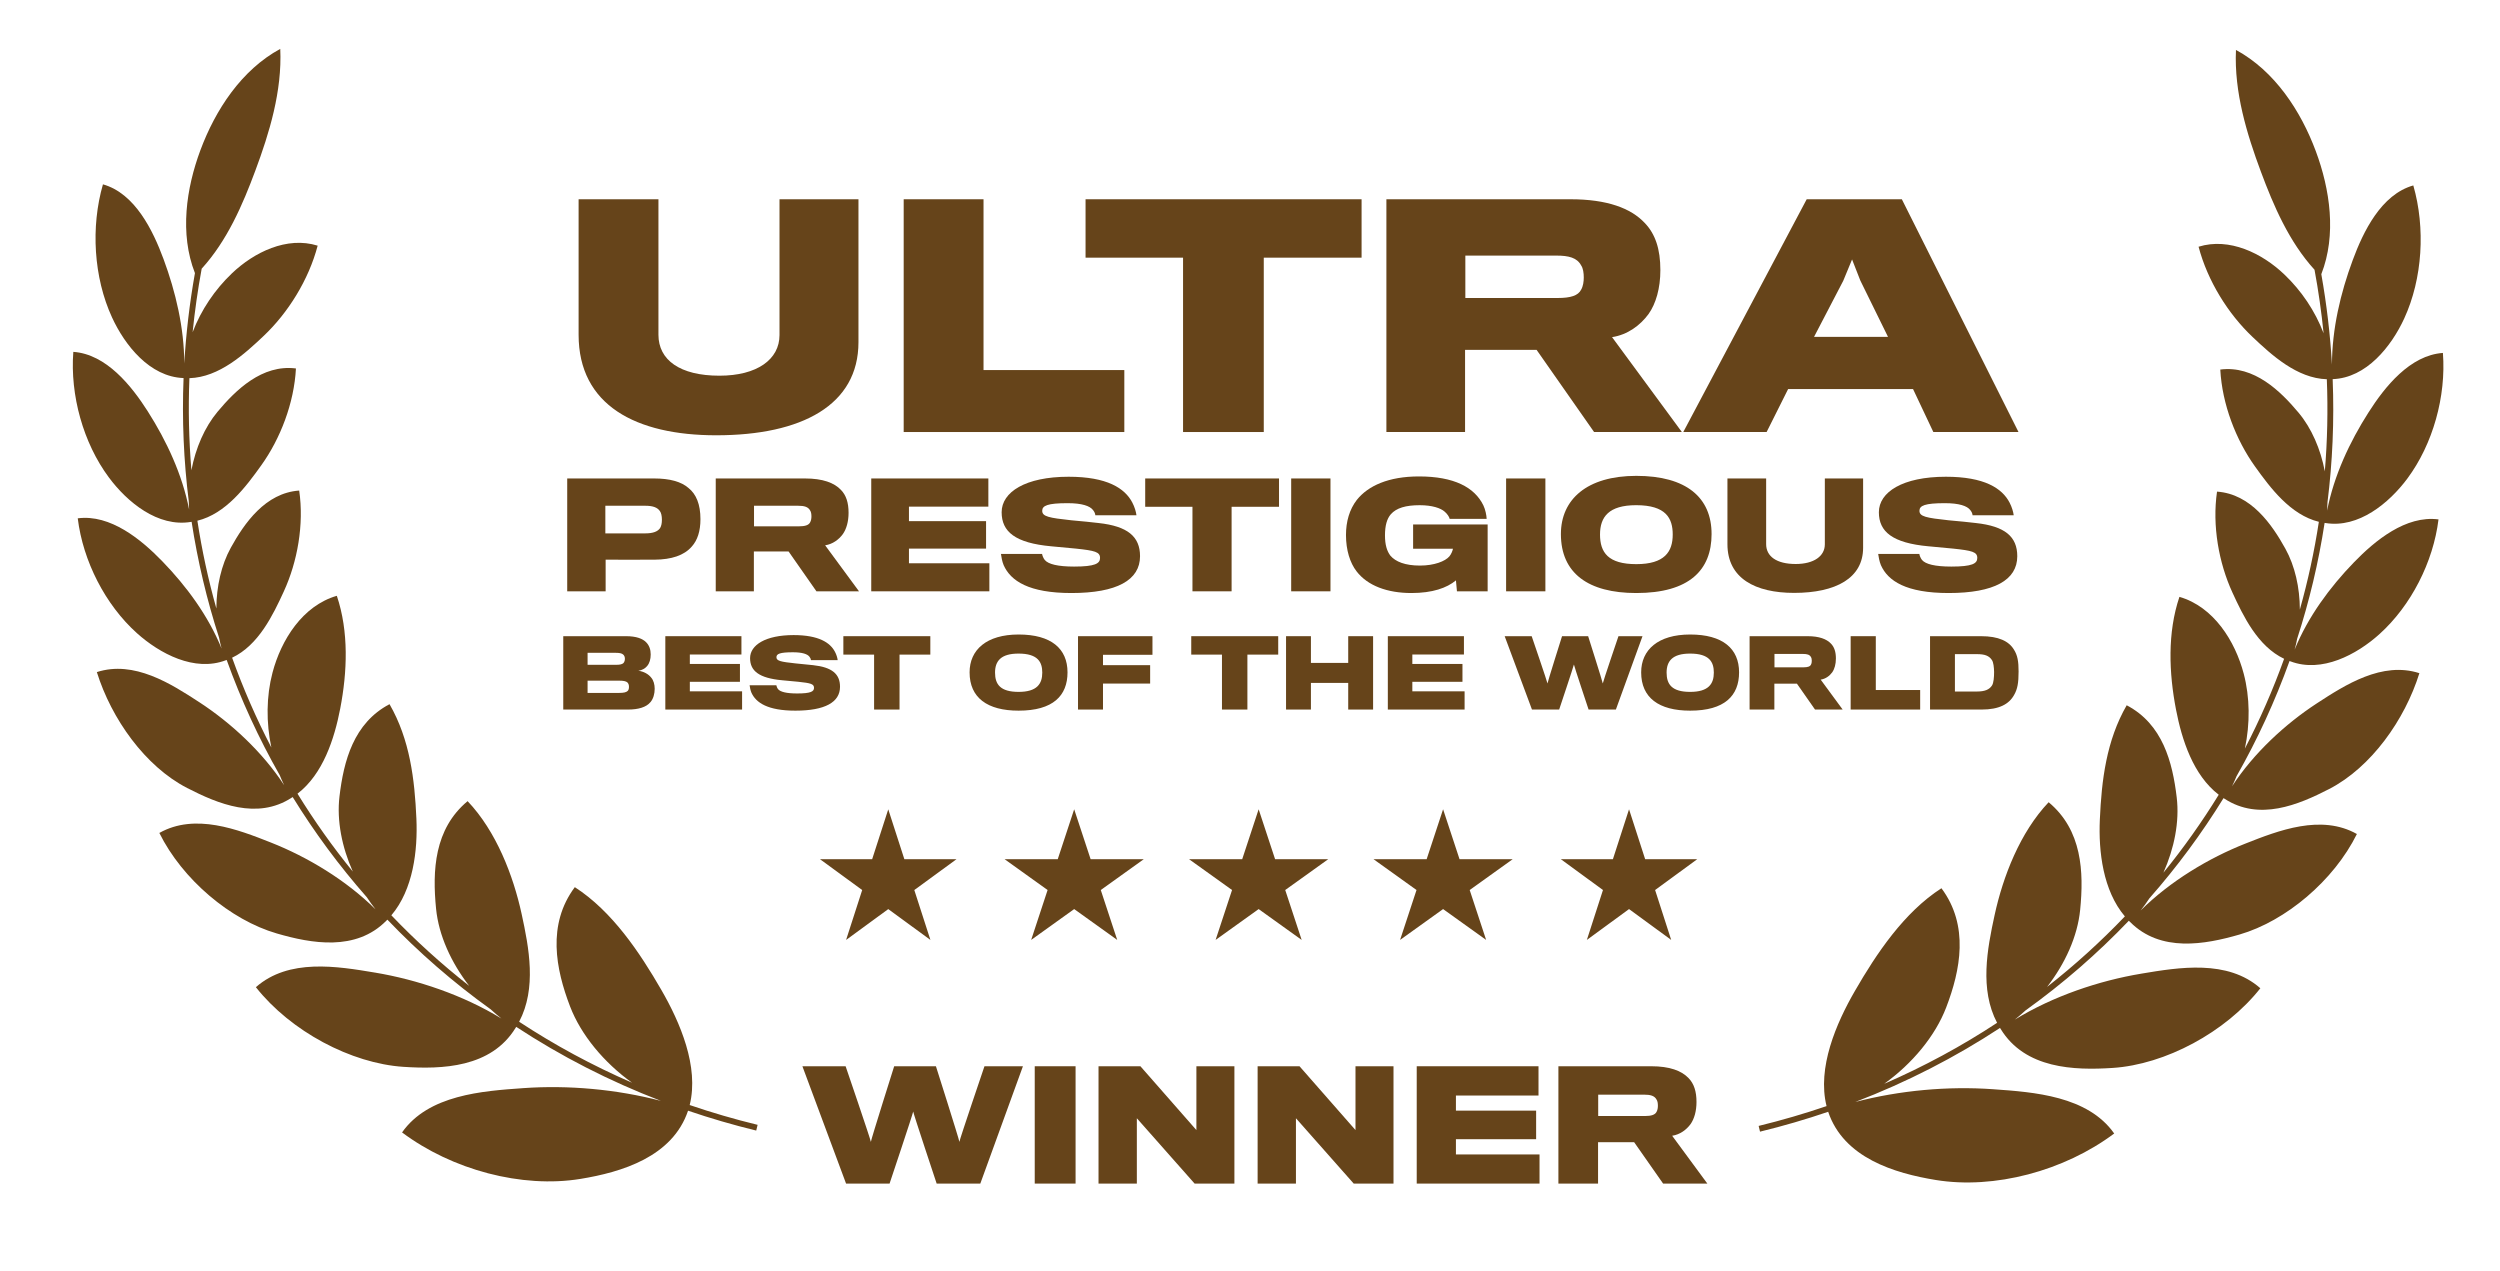
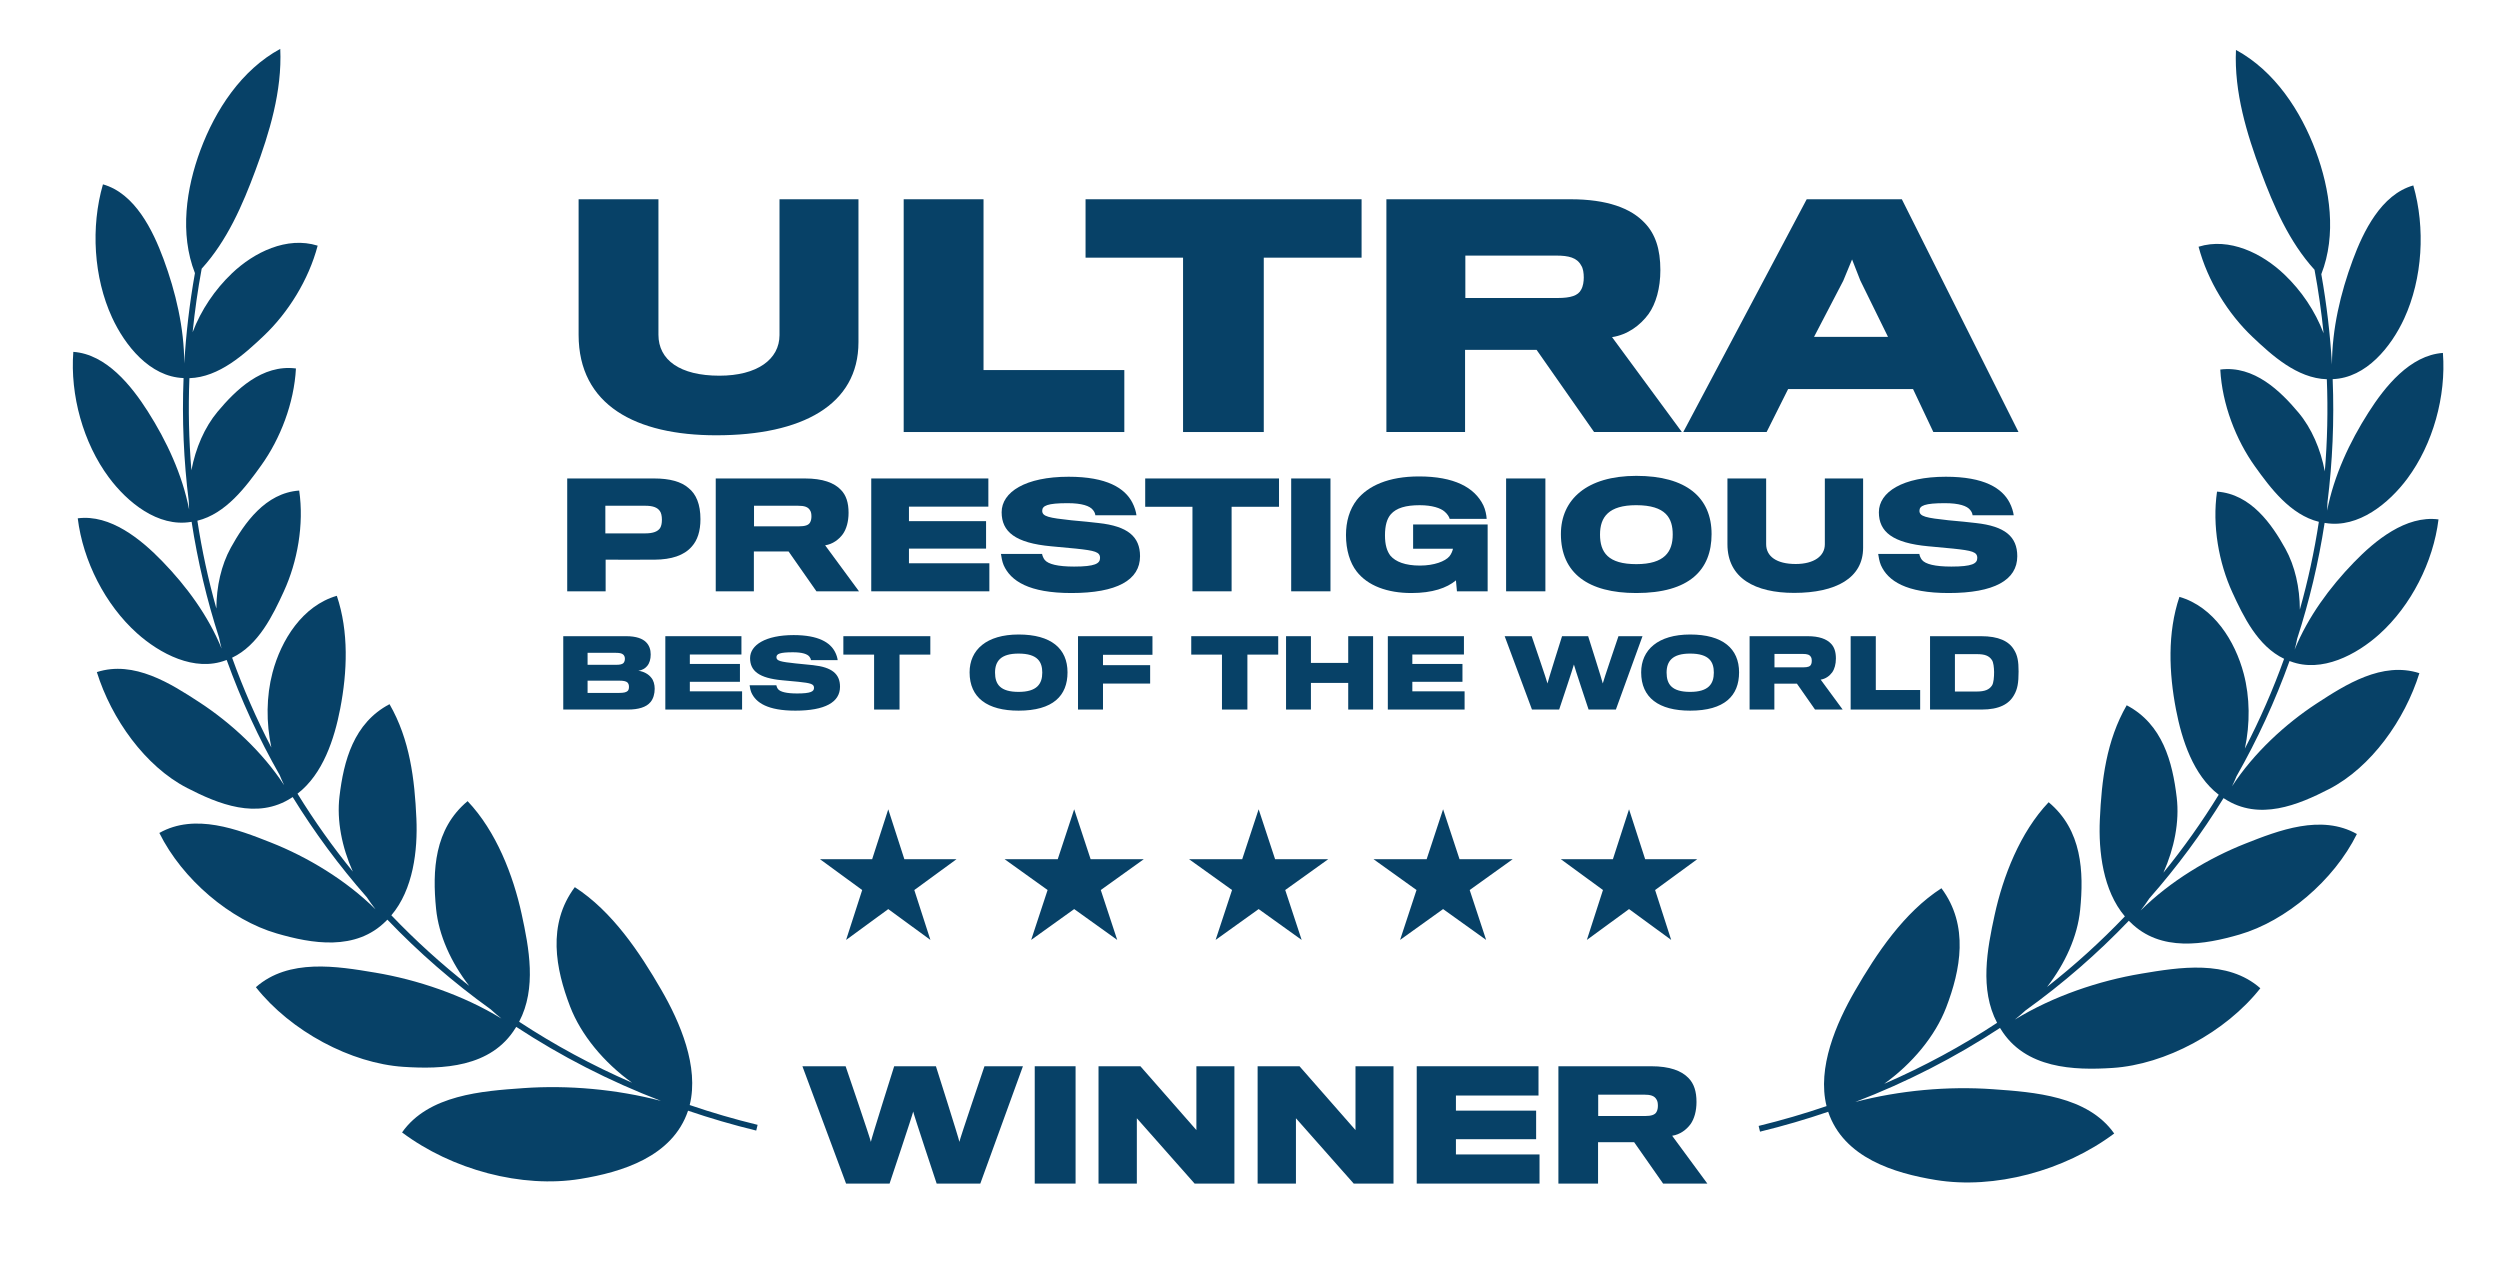
<svg xmlns="http://www.w3.org/2000/svg" width="122" height="62" viewBox="0 0 122 62" fill="none">
-   <path d="M9.513 13.328C8.76 11.403 9.087 9.189 9.78 7.328C10.509 5.369 11.779 3.415 13.677 2.385C13.771 4.449 13.145 6.489 12.46 8.328C11.845 9.982 11.089 11.744 9.842 13.112C9.651 14.149 9.504 15.183 9.4 16.212C9.814 15.125 10.484 14.134 11.32 13.337C12.397 12.311 13.999 11.52 15.502 11.988C15.062 13.661 14.058 15.265 12.87 16.39C11.934 17.275 10.698 18.41 9.243 18.455C9.184 19.969 9.217 21.469 9.341 22.949C9.546 21.866 9.986 20.846 10.622 20.087C11.495 19.043 12.789 17.768 14.442 17.981C14.352 19.675 13.681 21.41 12.746 22.713C12.004 23.749 11.024 25.07 9.632 25.411C9.855 26.865 10.165 28.295 10.559 29.695C10.563 28.623 10.798 27.571 11.264 26.728C11.922 25.538 12.946 24.055 14.601 23.939C14.843 25.6 14.514 27.416 13.851 28.86C13.322 30.015 12.615 31.487 11.327 32.096C11.868 33.602 12.508 35.065 13.242 36.478C12.984 35.261 12.994 33.977 13.299 32.823C13.719 31.232 14.762 29.56 16.437 29.075C17.029 30.832 16.947 32.792 16.603 34.578C16.32 36.049 15.764 37.776 14.518 38.731C15.333 40.054 16.234 41.325 17.217 42.533C16.689 41.348 16.426 40.052 16.567 38.865C16.772 37.136 17.255 35.286 19.009 34.364C20.005 36.093 20.235 38.032 20.32 39.948C20.389 41.497 20.167 43.407 19.098 44.667C20.274 45.897 21.542 47.048 22.896 48.11C22.022 46.98 21.41 45.655 21.28 44.345C21.097 42.493 21.186 40.455 22.819 39.096C24.215 40.564 25.048 42.726 25.456 44.603C25.817 46.263 26.194 48.228 25.334 49.861C27.058 50.994 28.898 51.992 30.844 52.837C29.475 51.855 28.354 50.508 27.82 49.116C27.121 47.293 26.688 45.12 28.051 43.293C29.877 44.471 31.219 46.48 32.276 48.312C33.184 49.884 34.123 52.053 33.657 53.926C34.734 54.294 35.839 54.617 36.971 54.892L36.904 55.172C35.768 54.895 34.658 54.571 33.577 54.202C32.819 56.456 30.336 57.201 28.329 57.53C25.468 57.998 22.062 57.091 19.62 55.262C20.909 53.428 23.539 53.242 25.522 53.102L25.547 53.1C27.72 52.947 30.07 53.152 32.254 53.723C29.73 52.756 27.369 51.54 25.192 50.111L25.159 50.162C23.966 52.11 21.57 52.186 19.69 52.062C17.138 51.895 14.192 50.333 12.487 48.175C14.091 46.758 16.46 47.154 18.295 47.462L18.304 47.463C20.353 47.806 22.591 48.554 24.47 49.705C24.291 49.563 24.116 49.413 23.946 49.256C22.119 47.944 20.434 46.478 18.904 44.879C18.887 44.897 18.869 44.914 18.851 44.932C17.364 46.438 15.198 46.044 13.508 45.553C11.246 44.898 8.9 42.919 7.776 40.648C9.518 39.666 11.601 40.475 13.221 41.116C14.998 41.818 16.88 42.943 18.326 44.376C18.177 44.187 18.035 43.989 17.9 43.784C16.556 42.257 15.346 40.621 14.283 38.896L14.23 38.93C12.548 40.022 10.642 39.231 9.131 38.453C7.083 37.398 5.437 35.079 4.726 32.798C6.543 32.213 8.338 33.362 9.734 34.273C11.26 35.269 12.806 36.689 13.867 38.318C13.789 38.157 13.716 37.993 13.649 37.826C12.63 36.036 11.764 34.156 11.062 32.206L11.026 32.218L11.023 32.219C9.494 32.805 7.791 31.895 6.68 30.897C5.137 29.51 4.049 27.378 3.794 25.294C5.389 25.087 6.891 26.328 7.918 27.388C9.101 28.607 10.162 30.048 10.814 31.648C10.767 31.474 10.726 31.298 10.691 31.119C10.098 29.287 9.648 27.397 9.351 25.465L9.328 25.468L9.32 25.469C7.703 25.741 6.208 24.503 5.315 23.302C4.062 21.617 3.416 19.285 3.578 17.171C5.189 17.284 6.415 18.826 7.211 20.074C8.131 21.519 8.895 23.154 9.229 24.864C9.219 24.728 9.213 24.591 9.211 24.453C8.965 22.487 8.877 20.48 8.958 18.449L8.953 18.449C7.309 18.389 6.094 16.853 5.467 15.49C4.569 13.539 4.424 11.074 5.024 8.996C6.591 9.439 7.464 11.248 7.98 12.641C8.574 14.247 8.989 15.998 8.992 17.739C9.078 16.279 9.25 14.806 9.513 13.328Z" fill="#66441a" />
-   <path d="M41.893 9.724V16.698C41.893 19.766 39.133 21.242 34.95 21.242C31.039 21.242 28.236 19.781 28.236 16.337V9.724H32.132V16.337C32.132 17.567 33.181 18.334 35.108 18.334C36.948 18.334 38.04 17.538 38.04 16.351V9.724H41.893Z" fill="#66441a" />
-   <path d="M54.867 18.059V21.083H44.1V9.724H47.996V18.059H54.867Z" fill="#66441a" />
-   <path d="M66.445 12.574V9.724H52.975V12.574H57.733V21.083H61.672V12.574H66.445Z" fill="#66441a" />
-   <path fill-rule="evenodd" clip-rule="evenodd" d="M80.263 10.881C80.781 11.417 81.026 12.155 81.026 13.182C81.026 14.065 80.81 14.817 80.45 15.324C80.047 15.874 79.429 16.337 78.668 16.452L82.075 21.083H77.791L74.987 17.075H71.495V21.083H67.656V9.724H76.641C78.424 9.724 79.588 10.158 80.263 10.881ZM77.159 14.137C77.259 13.963 77.288 13.732 77.288 13.544C77.288 13.327 77.259 13.095 77.159 12.951C76.957 12.574 76.554 12.473 75.95 12.473H71.509V14.542H76.023C76.641 14.542 77.015 14.427 77.159 14.137Z" fill="#66441a" />
-   <path fill-rule="evenodd" clip-rule="evenodd" d="M87.261 18.985H93.356L94.347 21.083H98.503L92.81 9.724H88.167L82.144 21.083H86.211L87.261 18.985ZM92.134 16.438H88.526L89.95 13.703L90.381 12.661L90.783 13.688L92.134 16.438Z" fill="#66441a" />
-   <path fill-rule="evenodd" clip-rule="evenodd" d="M79.852 23.222C77.44 23.222 76.172 24.373 76.172 26.063C76.172 27.972 77.503 28.94 79.852 28.94C82.438 28.94 83.525 27.817 83.525 26.063C83.525 24.282 82.298 23.222 79.852 23.222ZM79.852 27.53C78.479 27.53 78.081 26.962 78.081 26.084C78.081 25.222 78.513 24.653 79.845 24.653C81.302 24.653 81.629 25.292 81.629 26.084C81.629 26.926 81.232 27.53 79.852 27.53Z" fill="#66441a" />
-   <path d="M72.597 28.856V25.594H68.96V26.779H70.904C70.89 26.87 70.82 27.046 70.73 27.151C70.528 27.39 69.991 27.6 69.294 27.6C68.569 27.6 68.102 27.411 67.851 27.116C67.684 26.898 67.587 26.59 67.587 26.127C67.587 25.643 67.684 25.313 67.872 25.096C68.144 24.787 68.604 24.654 69.28 24.654C69.886 24.654 70.305 24.794 70.5 24.969C70.625 25.075 70.723 25.222 70.744 25.32H72.549C72.542 25.145 72.486 24.864 72.388 24.661C71.956 23.777 70.953 23.25 69.245 23.25C67.761 23.25 66.764 23.706 66.214 24.394C65.851 24.864 65.684 25.453 65.684 26.113C65.684 26.842 65.879 27.467 66.2 27.881C66.743 28.589 67.712 28.94 68.876 28.94C69.9 28.94 70.604 28.694 71.05 28.323L71.099 28.856H72.597Z" fill="#66441a" />
-   <path d="M53.613 25.524C55.027 25.678 55.634 26.183 55.634 27.144C55.634 28.309 54.505 28.94 52.282 28.94C50.212 28.94 49.32 28.351 48.978 27.579C48.901 27.397 48.867 27.172 48.846 27.032H50.853C50.867 27.116 50.916 27.242 50.985 27.326C51.152 27.53 51.619 27.649 52.414 27.649C53.438 27.649 53.682 27.502 53.682 27.228C53.682 26.934 53.431 26.87 52.505 26.772C52.135 26.737 51.55 26.681 51.306 26.66C49.536 26.499 48.88 25.945 48.88 24.997C48.88 24.015 50.037 23.265 52.149 23.265C54.024 23.265 54.895 23.826 55.258 24.527C55.369 24.738 55.439 24.976 55.459 25.145H53.452C53.445 25.067 53.417 24.99 53.341 24.892C53.188 24.689 52.797 24.555 52.1 24.555C51.118 24.555 50.86 24.675 50.86 24.927C50.86 25.208 51.187 25.271 52.282 25.39C52.707 25.425 53.383 25.495 53.613 25.524Z" fill="#66441a" />
-   <path fill-rule="evenodd" clip-rule="evenodd" d="M33.604 23.819C33.973 24.113 34.182 24.611 34.182 25.334C34.182 25.923 34.036 26.365 33.757 26.674C33.381 27.109 32.761 27.305 31.952 27.312C31.701 27.319 29.555 27.312 29.555 27.312V28.856H27.68V23.349H31.924C32.677 23.349 33.249 23.503 33.604 23.819ZM32.217 25.762C32.273 25.664 32.301 25.537 32.301 25.362C32.301 25.18 32.266 25.025 32.203 24.941C32.085 24.766 31.862 24.681 31.499 24.681H29.541V26.029H31.485C31.876 26.029 32.106 25.937 32.217 25.762Z" fill="#66441a" />
-   <path fill-rule="evenodd" clip-rule="evenodd" d="M41.041 23.91C41.291 24.169 41.41 24.527 41.41 25.025C41.41 25.453 41.305 25.818 41.131 26.064C40.936 26.33 40.636 26.555 40.267 26.611L41.919 28.856H39.842L38.483 26.912H36.789V28.856H34.928V23.349H39.284C40.148 23.349 40.713 23.559 41.041 23.91ZM39.535 25.488C39.584 25.404 39.598 25.292 39.598 25.201C39.598 25.096 39.584 24.983 39.535 24.913C39.438 24.731 39.242 24.681 38.95 24.681H36.796V25.685H38.985C39.284 25.685 39.466 25.629 39.535 25.488Z" fill="#66441a" />
-   <path d="M48.281 28.856V27.488H44.357V26.772H48.12V25.432H44.357V24.724H48.232V23.349H42.517V28.856H48.281Z" fill="#66441a" />
-   <path d="M62.416 24.731V23.349H55.886V24.731H58.192V28.856H60.102V24.731H62.416Z" fill="#66441a" />
-   <path d="M64.927 23.349V28.856H63.01V23.349H64.927Z" fill="#66441a" />
-   <path d="M75.415 23.349V28.856H73.498V23.349H75.415Z" fill="#66441a" />
-   <path d="M90.92 23.349V26.73C90.92 28.217 89.581 28.933 87.553 28.933C85.658 28.933 84.299 28.224 84.299 26.555V23.349H86.188V26.555C86.188 27.151 86.696 27.523 87.63 27.523C88.522 27.523 89.052 27.137 89.052 26.562V23.349H90.92Z" fill="#66441a" />
-   <path d="M98.443 27.144C98.443 26.183 97.837 25.678 96.423 25.524C96.192 25.495 95.516 25.425 95.091 25.39C93.997 25.271 93.669 25.208 93.669 24.927C93.669 24.675 93.927 24.555 94.91 24.555C95.606 24.555 95.997 24.689 96.15 24.892C96.227 24.99 96.254 25.067 96.261 25.145H98.269C98.248 24.976 98.178 24.738 98.067 24.527C97.704 23.826 96.834 23.265 94.959 23.265C92.847 23.265 91.689 24.015 91.689 24.997C91.689 25.945 92.346 26.499 94.115 26.66L94.229 26.67L94.418 26.688L95.314 26.772C96.241 26.87 96.491 26.934 96.491 27.228C96.491 27.502 96.249 27.649 95.224 27.649C94.429 27.649 93.963 27.53 93.794 27.326C93.726 27.242 93.676 27.116 93.663 27.032H91.655C91.677 27.172 91.711 27.397 91.788 27.579C92.129 28.351 93.021 28.94 95.091 28.94C97.314 28.94 98.443 28.309 98.443 27.144Z" fill="#66441a" />
-   <path fill-rule="evenodd" clip-rule="evenodd" d="M49.708 30.964C48.141 30.964 47.316 31.712 47.316 32.811C47.316 34.051 48.182 34.68 49.708 34.68C51.389 34.68 52.095 33.951 52.095 32.811C52.095 31.653 51.298 30.964 49.708 30.964ZM49.708 33.764C48.816 33.764 48.558 33.395 48.558 32.825C48.558 32.264 48.838 31.895 49.703 31.895C50.65 31.895 50.863 32.309 50.863 32.825C50.863 33.372 50.605 33.764 49.708 33.764Z" fill="#66441a" />
-   <path d="M40.993 33.513C40.993 32.888 40.599 32.56 39.679 32.46C39.529 32.441 39.09 32.396 38.814 32.373C38.103 32.296 37.89 32.255 37.89 32.072C37.89 31.908 38.057 31.831 38.696 31.831C39.149 31.831 39.403 31.917 39.502 32.049C39.552 32.113 39.57 32.163 39.575 32.214H40.879C40.866 32.104 40.821 31.949 40.748 31.812C40.512 31.356 39.946 30.992 38.728 30.992C37.355 30.992 36.604 31.48 36.604 32.118C36.604 32.733 37.029 33.094 38.18 33.198C38.338 33.212 38.719 33.249 38.959 33.271C39.561 33.335 39.724 33.376 39.724 33.568C39.724 33.746 39.566 33.841 38.9 33.841C38.384 33.841 38.08 33.764 37.971 33.632C37.926 33.577 37.894 33.495 37.885 33.44H36.581C36.594 33.531 36.617 33.677 36.667 33.796C36.889 34.297 37.469 34.68 38.814 34.68C40.259 34.68 40.993 34.27 40.993 33.513Z" fill="#66441a" />
-   <path fill-rule="evenodd" clip-rule="evenodd" d="M31.949 33.613C31.949 33.86 31.881 34.101 31.745 34.261C31.537 34.516 31.147 34.626 30.644 34.626H27.487V31.046H30.558C31.047 31.046 31.36 31.165 31.532 31.343C31.686 31.498 31.754 31.703 31.754 31.936C31.754 32.168 31.7 32.36 31.582 32.501C31.487 32.62 31.324 32.711 31.152 32.733C31.405 32.765 31.645 32.893 31.781 33.071C31.894 33.203 31.949 33.404 31.949 33.613ZM30.422 32.36C30.468 32.309 30.495 32.236 30.495 32.15C30.495 32.063 30.468 31.99 30.409 31.94C30.345 31.881 30.227 31.858 30.055 31.858H28.674V32.442H30.087C30.241 32.442 30.359 32.419 30.422 32.36ZM30.218 33.814C30.431 33.814 30.558 33.787 30.631 33.718C30.676 33.673 30.694 33.604 30.694 33.518C30.694 33.426 30.671 33.358 30.617 33.303C30.549 33.244 30.431 33.217 30.232 33.217H28.674V33.814H30.218Z" fill="#66441a" />
-   <path d="M36.214 33.737V34.626H32.468V31.046H36.182V31.94H33.664V32.401H36.109V33.272H33.664V33.737H36.214Z" fill="#66441a" />
-   <path d="M45.4 31.046V31.945H43.897V34.626H42.656V31.945H41.156V31.046H45.4Z" fill="#66441a" />
-   <path d="M56.24 31.046V31.954H53.826V32.46H56.127V33.358H53.826V34.626H52.607V31.046H56.24Z" fill="#66441a" />
-   <path d="M62.377 31.945V31.046H58.133V31.945H59.632V34.626H60.873V31.945H62.377Z" fill="#66441a" />
-   <path d="M67.007 31.046V34.626H65.793V33.326H63.973V34.626H62.759V31.046H63.973V32.35H65.793V31.046H67.007Z" fill="#66441a" />
-   <path d="M71.472 34.626V33.737H68.922V33.272H71.368V32.401H68.922V31.94H71.44V31.046H67.726V34.626H71.472Z" fill="#66441a" />
-   <path d="M78.981 31.046H80.154L78.855 34.626H77.523C77.523 34.626 76.811 32.487 76.807 32.428C76.803 32.487 76.087 34.626 76.087 34.626H74.76L73.428 31.046H74.746C74.746 31.046 75.517 33.299 75.517 33.353C75.517 33.299 76.228 31.046 76.228 31.046H77.501C77.501 31.046 78.216 33.299 78.216 33.353C78.216 33.299 78.981 31.046 78.981 31.046Z" fill="#66441a" />
-   <path fill-rule="evenodd" clip-rule="evenodd" d="M82.48 30.964C80.913 30.964 80.089 31.712 80.089 32.811C80.089 34.051 80.954 34.68 82.48 34.68C84.161 34.68 84.867 33.951 84.867 32.811C84.867 31.653 84.07 30.964 82.48 30.964ZM82.48 33.764C81.588 33.764 81.33 33.395 81.33 32.825C81.33 32.264 81.611 31.895 82.476 31.895C83.423 31.895 83.635 32.309 83.635 32.825C83.635 33.372 83.377 33.764 82.48 33.764Z" fill="#66441a" />
-   <path fill-rule="evenodd" clip-rule="evenodd" d="M89.353 31.411C89.515 31.58 89.592 31.812 89.592 32.136C89.592 32.414 89.524 32.651 89.411 32.811C89.284 32.984 89.09 33.13 88.849 33.166L89.922 34.626H88.573L87.69 33.363H86.589V34.626H85.38V31.046H88.211C88.772 31.046 89.139 31.183 89.353 31.411ZM88.374 32.437C88.405 32.382 88.415 32.309 88.415 32.25C88.415 32.182 88.405 32.109 88.374 32.063C88.31 31.945 88.183 31.913 87.993 31.913H86.594V32.565H88.015C88.211 32.565 88.328 32.528 88.374 32.437Z" fill="#66441a" />
-   <path d="M93.704 34.626V33.673H91.539V31.046H90.312V34.626H93.704Z" fill="#66441a" />
-   <path fill-rule="evenodd" clip-rule="evenodd" d="M98.507 32.77C98.507 33.326 98.453 33.627 98.29 33.91C98.045 34.361 97.561 34.626 96.704 34.626H94.186V31.046H96.677C97.529 31.046 98.032 31.288 98.281 31.703C98.457 31.981 98.507 32.277 98.507 32.77ZM96.474 33.746C96.859 33.746 97.076 33.654 97.208 33.454C97.29 33.331 97.312 33.044 97.312 32.793C97.307 32.565 97.28 32.323 97.208 32.214C97.067 31.999 96.855 31.922 96.483 31.922H95.4V33.746H96.474Z" fill="#66441a" />
-   <path d="M49.919 52.033H48.042C48.042 52.033 46.818 55.636 46.818 55.724C46.818 55.636 45.673 52.033 45.673 52.033H43.636C43.636 52.033 42.498 55.636 42.498 55.724C42.498 55.636 41.266 52.033 41.266 52.033H39.157L41.288 57.759H43.411C43.411 57.759 44.556 54.338 44.564 54.243C44.571 54.338 45.709 57.759 45.709 57.759H47.839L49.919 52.033Z" fill="#66441a" />
-   <path d="M52.488 57.759V52.033H50.495V57.759H52.488Z" fill="#66441a" />
-   <path d="M60.239 52.033V57.759H58.297L55.478 54.571V57.759H53.608V52.033H55.652L58.384 55.148V52.033H60.239Z" fill="#66441a" />
-   <path d="M68.003 57.759V52.033H66.148V55.148L63.416 52.033H61.372V57.759H63.242V54.571L66.061 57.759H68.003Z" fill="#66441a" />
-   <path d="M75.129 56.337V57.759H69.136V52.033H75.079V53.462H71.049V54.199H74.963V55.593H71.049V56.337H75.129Z" fill="#66441a" />
-   <path fill-rule="evenodd" clip-rule="evenodd" d="M82.789 53.776C82.789 53.258 82.666 52.886 82.406 52.616C82.064 52.252 81.478 52.033 80.579 52.033H76.05V57.759H77.985V55.739H79.746L81.16 57.759H83.319L81.601 55.425C81.985 55.367 82.297 55.133 82.5 54.856C82.68 54.601 82.789 54.221 82.789 53.776ZM80.905 53.959C80.905 54.053 80.891 54.17 80.84 54.258C80.767 54.404 80.579 54.462 80.268 54.462H77.992V53.419H80.231C80.535 53.419 80.739 53.47 80.84 53.66C80.891 53.733 80.905 53.849 80.905 53.959Z" fill="#66441a" />
-   <path d="M44.133 41.93L43.347 39.495L42.561 41.93H40.017L42.075 43.434L41.289 45.869L43.347 44.364L45.404 45.869L44.618 43.434L46.676 41.93H44.133Z" fill="#66441a" />
-   <path d="M52.42 39.493L53.222 41.928H55.818L53.718 43.433L54.52 45.868L52.42 44.363L50.321 45.868L51.123 43.433L49.023 41.928H51.618L52.42 39.493Z" fill="#66441a" />
-   <path d="M62.224 41.928L61.422 39.493L60.62 41.928H58.024L60.124 43.433L59.322 45.868L61.422 44.363L63.521 45.868L62.719 43.433L64.819 41.928H62.224Z" fill="#66441a" />
-   <path d="M70.423 39.493L71.225 41.928H73.821L71.721 43.433L72.523 45.868L70.423 44.363L68.324 45.868L69.126 43.433L67.026 41.928H69.621L70.423 39.493Z" fill="#66441a" />
-   <path d="M80.283 41.928L79.497 39.493L78.71 41.928H76.167L78.225 43.433L77.439 45.868L79.497 44.363L81.554 45.868L80.769 43.433L82.826 41.928H80.283Z" fill="#66441a" />
-   <path d="M113.28 13.38C114.032 11.455 113.705 9.242 113.012 7.38C112.283 5.421 111.013 3.467 109.115 2.437C109.021 4.501 109.647 6.541 110.332 8.38C110.948 10.034 111.702 11.796 112.949 13.164C113.141 14.201 113.288 15.234 113.391 16.263C112.978 15.176 112.309 14.186 111.472 13.39C110.396 12.364 108.793 11.572 107.29 12.04C107.731 13.713 108.734 15.317 109.923 16.442C110.859 17.328 112.094 18.462 113.549 18.507C113.609 20.021 113.575 21.522 113.451 23.002C113.246 21.919 112.806 20.899 112.17 20.139C111.297 19.096 110.003 17.821 108.35 18.034C108.44 19.727 109.112 21.462 110.046 22.766C110.788 23.802 111.769 25.122 113.16 25.464C112.938 26.918 112.627 28.348 112.233 29.747C112.229 28.675 111.995 27.624 111.528 26.78C110.871 25.591 109.846 24.107 108.191 23.991C107.949 25.652 108.278 27.468 108.941 28.913C109.471 30.067 110.178 31.54 111.465 32.149C110.924 33.654 110.284 35.118 109.55 36.531C109.808 35.313 109.798 34.03 109.493 32.875C109.073 31.284 108.03 29.612 106.356 29.127C105.763 30.884 105.845 32.845 106.19 34.631C106.473 36.101 107.028 37.828 108.274 38.783C107.459 40.108 106.558 41.378 105.574 42.588C106.103 41.402 106.365 40.105 106.224 38.917C106.019 37.188 105.537 35.338 103.783 34.417C102.787 36.145 102.556 38.085 102.472 40.001C102.403 41.55 102.624 43.46 103.694 44.72C102.518 45.95 101.251 47.1 99.897 48.162C100.771 47.033 101.383 45.708 101.512 44.397C101.696 42.546 101.607 40.508 99.974 39.149C98.578 40.617 97.745 42.778 97.337 44.655C96.976 46.315 96.599 48.28 97.458 49.914C95.734 51.047 93.894 52.045 91.948 52.89C93.317 51.908 94.438 50.56 94.972 49.169C95.672 47.345 96.104 45.172 94.742 43.346C92.915 44.523 91.573 46.532 90.516 48.364C89.608 49.936 88.669 52.106 89.136 53.978C88.058 54.346 86.953 54.669 85.822 54.945L85.889 55.225C87.024 54.948 88.134 54.624 89.215 54.255C89.973 56.509 92.456 57.254 94.463 57.583C97.324 58.051 100.731 57.143 103.173 55.315C101.883 53.481 99.254 53.295 97.271 53.155L97.245 53.153C95.072 52.999 92.722 53.205 90.538 53.776C93.061 52.809 95.423 51.593 97.601 50.163L97.631 50.211C98.823 52.162 101.221 52.238 103.102 52.115C105.654 51.948 108.6 50.386 110.305 48.227C108.701 46.811 106.333 47.207 104.497 47.514L104.488 47.516C102.44 47.858 100.202 48.606 98.324 49.757C98.502 49.615 98.677 49.465 98.847 49.308C100.674 47.997 102.358 46.531 103.887 44.932C103.908 44.953 103.93 44.974 103.951 44.995C105.439 46.489 107.598 46.095 109.285 45.606C111.547 44.95 113.892 42.972 115.016 40.7C113.274 39.718 111.192 40.527 109.573 41.168C107.792 41.871 105.91 42.997 104.463 44.432C104.612 44.243 104.755 44.044 104.89 43.839C106.235 42.311 107.445 40.675 108.509 38.948L108.555 38.977L108.567 38.985C110.248 40.073 112.152 39.283 113.661 38.505C115.709 37.45 117.356 35.131 118.066 32.851C116.249 32.265 114.455 33.415 113.06 34.325C111.532 35.322 109.985 36.743 108.923 38.373C109.002 38.212 109.075 38.048 109.143 37.88C110.162 36.089 111.028 34.209 111.729 32.258L111.766 32.271L111.772 32.273C113.301 32.856 115.003 31.946 116.113 30.949C117.655 29.562 118.744 27.43 118.999 25.347C117.404 25.139 115.901 26.381 114.874 27.44C113.692 28.66 112.63 30.102 111.977 31.703C112.026 31.529 112.067 31.351 112.101 31.172C112.695 29.339 113.145 27.45 113.441 25.518L113.486 25.524C115.097 25.787 116.587 24.552 117.478 23.355C118.731 21.669 119.376 19.337 119.214 17.223C117.604 17.336 116.377 18.879 115.583 20.127C114.661 21.572 113.897 23.207 113.563 24.919C113.574 24.782 113.58 24.644 113.582 24.506C113.827 22.54 113.915 20.533 113.834 18.502C115.48 18.444 116.698 16.906 117.326 15.542C118.223 13.592 118.367 11.127 117.769 9.049C116.202 9.492 115.328 11.301 114.813 12.694C114.218 14.299 113.803 16.051 113.8 17.792C113.715 16.331 113.542 14.859 113.28 13.38Z" fill="#66441a" />
+   <path d="M9.513 13.328C8.76 11.403 9.087 9.189 9.78 7.328C10.509 5.369 11.779 3.415 13.677 2.385C13.771 4.449 13.145 6.489 12.46 8.328C11.845 9.982 11.089 11.744 9.842 13.112C9.651 14.149 9.504 15.183 9.4 16.212C9.814 15.125 10.484 14.134 11.32 13.337C12.397 12.311 13.999 11.52 15.502 11.988C15.062 13.661 14.058 15.265 12.87 16.39C11.934 17.275 10.698 18.41 9.243 18.455C9.184 19.969 9.217 21.469 9.341 22.949C9.546 21.866 9.986 20.846 10.622 20.087C11.495 19.043 12.789 17.768 14.442 17.981C14.352 19.675 13.681 21.41 12.746 22.713C12.004 23.749 11.024 25.07 9.632 25.411C9.855 26.865 10.165 28.295 10.559 29.695C10.563 28.623 10.798 27.571 11.264 26.728C11.922 25.538 12.946 24.055 14.601 23.939C14.843 25.6 14.514 27.416 13.851 28.86C13.322 30.015 12.615 31.487 11.327 32.096C11.868 33.602 12.508 35.065 13.242 36.478C12.984 35.261 12.994 33.977 13.299 32.823C13.719 31.232 14.762 29.56 16.437 29.075C17.029 30.832 16.947 32.792 16.603 34.578C16.32 36.049 15.764 37.776 14.518 38.731C15.333 40.054 16.234 41.325 17.217 42.533C16.689 41.348 16.426 40.052 16.567 38.865C16.772 37.136 17.255 35.286 19.009 34.364C20.005 36.093 20.235 38.032 20.32 39.948C20.389 41.497 20.167 43.407 19.098 44.667C20.274 45.897 21.542 47.048 22.896 48.11C22.022 46.98 21.41 45.655 21.28 44.345C21.097 42.493 21.186 40.455 22.819 39.096C24.215 40.564 25.048 42.726 25.456 44.603C25.817 46.263 26.194 48.228 25.334 49.861C27.058 50.994 28.898 51.992 30.844 52.837C29.475 51.855 28.354 50.508 27.82 49.116C27.121 47.293 26.688 45.12 28.051 43.293C29.877 44.471 31.219 46.48 32.276 48.312C33.184 49.884 34.123 52.053 33.657 53.926C34.734 54.294 35.839 54.617 36.971 54.892L36.904 55.172C35.768 54.895 34.658 54.571 33.577 54.202C32.819 56.456 30.336 57.201 28.329 57.53C25.468 57.998 22.062 57.091 19.62 55.262C20.909 53.428 23.539 53.242 25.522 53.102L25.547 53.1C27.72 52.947 30.07 53.152 32.254 53.723C29.73 52.756 27.369 51.54 25.192 50.111L25.159 50.162C23.966 52.11 21.57 52.186 19.69 52.062C17.138 51.895 14.192 50.333 12.487 48.175C14.091 46.758 16.46 47.154 18.295 47.462L18.304 47.463C20.353 47.806 22.591 48.554 24.47 49.705C24.291 49.563 24.116 49.413 23.946 49.256C22.119 47.944 20.434 46.478 18.904 44.879C18.887 44.897 18.869 44.914 18.851 44.932C17.364 46.438 15.198 46.044 13.508 45.553C11.246 44.898 8.9 42.919 7.776 40.648C9.518 39.666 11.601 40.475 13.221 41.116C14.998 41.818 16.88 42.943 18.326 44.376C18.177 44.187 18.035 43.989 17.9 43.784C16.556 42.257 15.346 40.621 14.283 38.896L14.23 38.93C12.548 40.022 10.642 39.231 9.131 38.453C7.083 37.398 5.437 35.079 4.726 32.798C6.543 32.213 8.338 33.362 9.734 34.273C11.26 35.269 12.806 36.689 13.867 38.318C13.789 38.157 13.716 37.993 13.649 37.826C12.63 36.036 11.764 34.156 11.062 32.206L11.026 32.218L11.023 32.219C9.494 32.805 7.791 31.895 6.68 30.897C5.137 29.51 4.049 27.378 3.794 25.294C5.389 25.087 6.891 26.328 7.918 27.388C9.101 28.607 10.162 30.048 10.814 31.648C10.767 31.474 10.726 31.298 10.691 31.119C10.098 29.287 9.648 27.397 9.351 25.465L9.328 25.468L9.32 25.469C7.703 25.741 6.208 24.503 5.315 23.302C4.062 21.617 3.416 19.285 3.578 17.171C5.189 17.284 6.415 18.826 7.211 20.074C8.131 21.519 8.895 23.154 9.229 24.864C9.219 24.728 9.213 24.591 9.211 24.453C8.965 22.487 8.877 20.48 8.958 18.449L8.953 18.449C7.309 18.389 6.094 16.853 5.467 15.49C4.569 13.539 4.424 11.074 5.024 8.996C6.591 9.439 7.464 11.248 7.98 12.641C8.574 14.247 8.989 15.998 8.992 17.739C9.078 16.279 9.25 14.806 9.513 13.328Z" fill="#074167" />
+   <path d="M41.893 9.724V16.698C41.893 19.766 39.133 21.242 34.95 21.242C31.039 21.242 28.236 19.781 28.236 16.337V9.724H32.132V16.337C32.132 17.567 33.181 18.334 35.108 18.334C36.948 18.334 38.04 17.538 38.04 16.351V9.724H41.893Z" fill="#074167" />
+   <path d="M54.867 18.059V21.083H44.1V9.724H47.996V18.059H54.867Z" fill="#074167" />
+   <path d="M66.445 12.574V9.724H52.975V12.574H57.733V21.083H61.672V12.574H66.445Z" fill="#074167" />
+   <path fill-rule="evenodd" clip-rule="evenodd" d="M80.263 10.881C80.781 11.417 81.026 12.155 81.026 13.182C81.026 14.065 80.81 14.817 80.45 15.324C80.047 15.874 79.429 16.337 78.668 16.452L82.075 21.083H77.791L74.987 17.075H71.495V21.083H67.656V9.724H76.641C78.424 9.724 79.588 10.158 80.263 10.881ZM77.159 14.137C77.259 13.963 77.288 13.732 77.288 13.544C77.288 13.327 77.259 13.095 77.159 12.951C76.957 12.574 76.554 12.473 75.95 12.473H71.509V14.542H76.023C76.641 14.542 77.015 14.427 77.159 14.137Z" fill="#074167" />
+   <path fill-rule="evenodd" clip-rule="evenodd" d="M87.261 18.985H93.356L94.347 21.083H98.503L92.81 9.724H88.167L82.144 21.083H86.211L87.261 18.985ZM92.134 16.438H88.526L89.95 13.703L90.381 12.661L90.783 13.688L92.134 16.438Z" fill="#074167" />
+   <path fill-rule="evenodd" clip-rule="evenodd" d="M79.852 23.222C77.44 23.222 76.172 24.373 76.172 26.063C76.172 27.972 77.503 28.94 79.852 28.94C82.438 28.94 83.525 27.817 83.525 26.063C83.525 24.282 82.298 23.222 79.852 23.222ZM79.852 27.53C78.479 27.53 78.081 26.962 78.081 26.084C78.081 25.222 78.513 24.653 79.845 24.653C81.302 24.653 81.629 25.292 81.629 26.084C81.629 26.926 81.232 27.53 79.852 27.53Z" fill="#074167" />
+   <path d="M72.597 28.856V25.594H68.96V26.779H70.904C70.89 26.87 70.82 27.046 70.73 27.151C70.528 27.39 69.991 27.6 69.294 27.6C68.569 27.6 68.102 27.411 67.851 27.116C67.684 26.898 67.587 26.59 67.587 26.127C67.587 25.643 67.684 25.313 67.872 25.096C68.144 24.787 68.604 24.654 69.28 24.654C69.886 24.654 70.305 24.794 70.5 24.969C70.625 25.075 70.723 25.222 70.744 25.32H72.549C72.542 25.145 72.486 24.864 72.388 24.661C71.956 23.777 70.953 23.25 69.245 23.25C67.761 23.25 66.764 23.706 66.214 24.394C65.851 24.864 65.684 25.453 65.684 26.113C65.684 26.842 65.879 27.467 66.2 27.881C66.743 28.589 67.712 28.94 68.876 28.94C69.9 28.94 70.604 28.694 71.05 28.323L71.099 28.856H72.597Z" fill="#074167" />
+   <path d="M53.613 25.524C55.027 25.678 55.634 26.183 55.634 27.144C55.634 28.309 54.505 28.94 52.282 28.94C50.212 28.94 49.32 28.351 48.978 27.579C48.901 27.397 48.867 27.172 48.846 27.032H50.853C50.867 27.116 50.916 27.242 50.985 27.326C51.152 27.53 51.619 27.649 52.414 27.649C53.438 27.649 53.682 27.502 53.682 27.228C53.682 26.934 53.431 26.87 52.505 26.772C52.135 26.737 51.55 26.681 51.306 26.66C49.536 26.499 48.88 25.945 48.88 24.997C48.88 24.015 50.037 23.265 52.149 23.265C54.024 23.265 54.895 23.826 55.258 24.527C55.369 24.738 55.439 24.976 55.459 25.145H53.452C53.445 25.067 53.417 24.99 53.341 24.892C53.188 24.689 52.797 24.555 52.1 24.555C51.118 24.555 50.86 24.675 50.86 24.927C50.86 25.208 51.187 25.271 52.282 25.39C52.707 25.425 53.383 25.495 53.613 25.524Z" fill="#074167" />
+   <path fill-rule="evenodd" clip-rule="evenodd" d="M33.604 23.819C33.973 24.113 34.182 24.611 34.182 25.334C34.182 25.923 34.036 26.365 33.757 26.674C33.381 27.109 32.761 27.305 31.952 27.312C31.701 27.319 29.555 27.312 29.555 27.312V28.856H27.68V23.349H31.924C32.677 23.349 33.249 23.503 33.604 23.819ZM32.217 25.762C32.273 25.664 32.301 25.537 32.301 25.362C32.301 25.18 32.266 25.025 32.203 24.941C32.085 24.766 31.862 24.681 31.499 24.681H29.541V26.029H31.485C31.876 26.029 32.106 25.937 32.217 25.762Z" fill="#074167" />
+   <path fill-rule="evenodd" clip-rule="evenodd" d="M41.041 23.91C41.291 24.169 41.41 24.527 41.41 25.025C41.41 25.453 41.305 25.818 41.131 26.064C40.936 26.33 40.636 26.555 40.267 26.611L41.919 28.856H39.842L38.483 26.912H36.789V28.856H34.928V23.349H39.284C40.148 23.349 40.713 23.559 41.041 23.91ZM39.535 25.488C39.584 25.404 39.598 25.292 39.598 25.201C39.598 25.096 39.584 24.983 39.535 24.913C39.438 24.731 39.242 24.681 38.95 24.681H36.796V25.685H38.985C39.284 25.685 39.466 25.629 39.535 25.488Z" fill="#074167" />
+   <path d="M48.281 28.856V27.488H44.357V26.772H48.12V25.432H44.357V24.724H48.232V23.349H42.517V28.856H48.281Z" fill="#074167" />
+   <path d="M62.416 24.731V23.349H55.886V24.731H58.192V28.856H60.102V24.731H62.416Z" fill="#074167" />
+   <path d="M64.927 23.349V28.856H63.01V23.349H64.927Z" fill="#074167" />
+   <path d="M75.415 23.349V28.856H73.498V23.349H75.415Z" fill="#074167" />
+   <path d="M90.92 23.349V26.73C90.92 28.217 89.581 28.933 87.553 28.933C85.658 28.933 84.299 28.224 84.299 26.555V23.349H86.188V26.555C86.188 27.151 86.696 27.523 87.63 27.523C88.522 27.523 89.052 27.137 89.052 26.562V23.349H90.92Z" fill="#074167" />
+   <path d="M98.443 27.144C98.443 26.183 97.837 25.678 96.423 25.524C96.192 25.495 95.516 25.425 95.091 25.39C93.997 25.271 93.669 25.208 93.669 24.927C93.669 24.675 93.927 24.555 94.91 24.555C95.606 24.555 95.997 24.689 96.15 24.892C96.227 24.99 96.254 25.067 96.261 25.145H98.269C98.248 24.976 98.178 24.738 98.067 24.527C97.704 23.826 96.834 23.265 94.959 23.265C92.847 23.265 91.689 24.015 91.689 24.997C91.689 25.945 92.346 26.499 94.115 26.66L94.229 26.67L94.418 26.688L95.314 26.772C96.241 26.87 96.491 26.934 96.491 27.228C96.491 27.502 96.249 27.649 95.224 27.649C94.429 27.649 93.963 27.53 93.794 27.326C93.726 27.242 93.676 27.116 93.663 27.032H91.655C91.677 27.172 91.711 27.397 91.788 27.579C92.129 28.351 93.021 28.94 95.091 28.94C97.314 28.94 98.443 28.309 98.443 27.144Z" fill="#074167" />
+   <path fill-rule="evenodd" clip-rule="evenodd" d="M49.708 30.964C48.141 30.964 47.316 31.712 47.316 32.811C47.316 34.051 48.182 34.68 49.708 34.68C51.389 34.68 52.095 33.951 52.095 32.811C52.095 31.653 51.298 30.964 49.708 30.964ZM49.708 33.764C48.816 33.764 48.558 33.395 48.558 32.825C48.558 32.264 48.838 31.895 49.703 31.895C50.65 31.895 50.863 32.309 50.863 32.825C50.863 33.372 50.605 33.764 49.708 33.764Z" fill="#074167" />
+   <path d="M40.993 33.513C40.993 32.888 40.599 32.56 39.679 32.46C39.529 32.441 39.09 32.396 38.814 32.373C38.103 32.296 37.89 32.255 37.89 32.072C37.89 31.908 38.057 31.831 38.696 31.831C39.149 31.831 39.403 31.917 39.502 32.049C39.552 32.113 39.57 32.163 39.575 32.214H40.879C40.866 32.104 40.821 31.949 40.748 31.812C40.512 31.356 39.946 30.992 38.728 30.992C37.355 30.992 36.604 31.48 36.604 32.118C36.604 32.733 37.029 33.094 38.18 33.198C38.338 33.212 38.719 33.249 38.959 33.271C39.561 33.335 39.724 33.376 39.724 33.568C39.724 33.746 39.566 33.841 38.9 33.841C38.384 33.841 38.08 33.764 37.971 33.632C37.926 33.577 37.894 33.495 37.885 33.44H36.581C36.594 33.531 36.617 33.677 36.667 33.796C36.889 34.297 37.469 34.68 38.814 34.68C40.259 34.68 40.993 34.27 40.993 33.513Z" fill="#074167" />
+   <path fill-rule="evenodd" clip-rule="evenodd" d="M31.949 33.613C31.949 33.86 31.881 34.101 31.745 34.261C31.537 34.516 31.147 34.626 30.644 34.626H27.487V31.046H30.558C31.047 31.046 31.36 31.165 31.532 31.343C31.686 31.498 31.754 31.703 31.754 31.936C31.754 32.168 31.7 32.36 31.582 32.501C31.487 32.62 31.324 32.711 31.152 32.733C31.405 32.765 31.645 32.893 31.781 33.071C31.894 33.203 31.949 33.404 31.949 33.613ZM30.422 32.36C30.468 32.309 30.495 32.236 30.495 32.15C30.495 32.063 30.468 31.99 30.409 31.94C30.345 31.881 30.227 31.858 30.055 31.858H28.674V32.442H30.087C30.241 32.442 30.359 32.419 30.422 32.36ZM30.218 33.814C30.431 33.814 30.558 33.787 30.631 33.718C30.676 33.673 30.694 33.604 30.694 33.518C30.694 33.426 30.671 33.358 30.617 33.303C30.549 33.244 30.431 33.217 30.232 33.217H28.674V33.814H30.218Z" fill="#074167" />
+   <path d="M36.214 33.737V34.626H32.468V31.046H36.182V31.94H33.664V32.401H36.109V33.272H33.664V33.737H36.214Z" fill="#074167" />
+   <path d="M45.4 31.046V31.945H43.897V34.626H42.656V31.945H41.156V31.046H45.4Z" fill="#074167" />
+   <path d="M56.24 31.046V31.954H53.826V32.46H56.127V33.358H53.826V34.626H52.607V31.046H56.24Z" fill="#074167" />
+   <path d="M62.377 31.945V31.046H58.133V31.945H59.632V34.626H60.873V31.945H62.377Z" fill="#074167" />
+   <path d="M67.007 31.046V34.626H65.793V33.326H63.973V34.626H62.759V31.046H63.973V32.35H65.793V31.046H67.007Z" fill="#074167" />
+   <path d="M71.472 34.626V33.737H68.922V33.272H71.368V32.401H68.922V31.94H71.44V31.046H67.726V34.626H71.472Z" fill="#074167" />
+   <path d="M78.981 31.046H80.154L78.855 34.626H77.523C77.523 34.626 76.811 32.487 76.807 32.428C76.803 32.487 76.087 34.626 76.087 34.626H74.76L73.428 31.046H74.746C74.746 31.046 75.517 33.299 75.517 33.353C75.517 33.299 76.228 31.046 76.228 31.046H77.501C77.501 31.046 78.216 33.299 78.216 33.353C78.216 33.299 78.981 31.046 78.981 31.046Z" fill="#074167" />
+   <path fill-rule="evenodd" clip-rule="evenodd" d="M82.48 30.964C80.913 30.964 80.089 31.712 80.089 32.811C80.089 34.051 80.954 34.68 82.48 34.68C84.161 34.68 84.867 33.951 84.867 32.811C84.867 31.653 84.07 30.964 82.48 30.964ZM82.48 33.764C81.588 33.764 81.33 33.395 81.33 32.825C81.33 32.264 81.611 31.895 82.476 31.895C83.423 31.895 83.635 32.309 83.635 32.825C83.635 33.372 83.377 33.764 82.48 33.764Z" fill="#074167" />
+   <path fill-rule="evenodd" clip-rule="evenodd" d="M89.353 31.411C89.515 31.58 89.592 31.812 89.592 32.136C89.592 32.414 89.524 32.651 89.411 32.811C89.284 32.984 89.09 33.13 88.849 33.166L89.922 34.626H88.573L87.69 33.363H86.589V34.626H85.38V31.046H88.211C88.772 31.046 89.139 31.183 89.353 31.411ZM88.374 32.437C88.405 32.382 88.415 32.309 88.415 32.25C88.415 32.182 88.405 32.109 88.374 32.063C88.31 31.945 88.183 31.913 87.993 31.913H86.594V32.565H88.015C88.211 32.565 88.328 32.528 88.374 32.437Z" fill="#074167" />
+   <path d="M93.704 34.626V33.673H91.539V31.046H90.312V34.626H93.704Z" fill="#074167" />
+   <path fill-rule="evenodd" clip-rule="evenodd" d="M98.507 32.77C98.507 33.326 98.453 33.627 98.29 33.91C98.045 34.361 97.561 34.626 96.704 34.626H94.186V31.046H96.677C97.529 31.046 98.032 31.288 98.281 31.703C98.457 31.981 98.507 32.277 98.507 32.77ZM96.474 33.746C96.859 33.746 97.076 33.654 97.208 33.454C97.29 33.331 97.312 33.044 97.312 32.793C97.307 32.565 97.28 32.323 97.208 32.214C97.067 31.999 96.855 31.922 96.483 31.922H95.4V33.746H96.474Z" fill="#074167" />
+   <path d="M49.919 52.033H48.042C48.042 52.033 46.818 55.636 46.818 55.724C46.818 55.636 45.673 52.033 45.673 52.033H43.636C43.636 52.033 42.498 55.636 42.498 55.724C42.498 55.636 41.266 52.033 41.266 52.033H39.157L41.288 57.759H43.411C43.411 57.759 44.556 54.338 44.564 54.243C44.571 54.338 45.709 57.759 45.709 57.759H47.839L49.919 52.033Z" fill="#074167" />
+   <path d="M52.488 57.759V52.033H50.495V57.759H52.488Z" fill="#074167" />
+   <path d="M60.239 52.033V57.759H58.297L55.478 54.571V57.759H53.608V52.033H55.652L58.384 55.148V52.033H60.239Z" fill="#074167" />
+   <path d="M68.003 57.759V52.033H66.148V55.148L63.416 52.033H61.372V57.759H63.242V54.571L66.061 57.759H68.003Z" fill="#074167" />
+   <path d="M75.129 56.337V57.759H69.136V52.033H75.079V53.462H71.049V54.199H74.963V55.593H71.049V56.337H75.129Z" fill="#074167" />
+   <path fill-rule="evenodd" clip-rule="evenodd" d="M82.789 53.776C82.789 53.258 82.666 52.886 82.406 52.616C82.064 52.252 81.478 52.033 80.579 52.033H76.05V57.759H77.985V55.739H79.746L81.16 57.759H83.319L81.601 55.425C81.985 55.367 82.297 55.133 82.5 54.856C82.68 54.601 82.789 54.221 82.789 53.776ZM80.905 53.959C80.905 54.053 80.891 54.17 80.84 54.258C80.767 54.404 80.579 54.462 80.268 54.462H77.992V53.419H80.231C80.535 53.419 80.739 53.47 80.84 53.66C80.891 53.733 80.905 53.849 80.905 53.959Z" fill="#074167" />
+   <path d="M44.133 41.93L43.347 39.495L42.561 41.93H40.017L42.075 43.434L41.289 45.869L43.347 44.364L45.404 45.869L44.618 43.434L46.676 41.93H44.133Z" fill="#074167" />
+   <path d="M52.42 39.493L53.222 41.928H55.818L53.718 43.433L54.52 45.868L52.42 44.363L50.321 45.868L51.123 43.433L49.023 41.928H51.618L52.42 39.493Z" fill="#074167" />
+   <path d="M62.224 41.928L61.422 39.493L60.62 41.928H58.024L60.124 43.433L59.322 45.868L61.422 44.363L63.521 45.868L62.719 43.433L64.819 41.928H62.224Z" fill="#074167" />
+   <path d="M70.423 39.493L71.225 41.928H73.821L71.721 43.433L72.523 45.868L70.423 44.363L68.324 45.868L69.126 43.433L67.026 41.928H69.621L70.423 39.493Z" fill="#074167" />
+   <path d="M80.283 41.928L79.497 39.493L78.71 41.928H76.167L78.225 43.433L77.439 45.868L79.497 44.363L81.554 45.868L80.769 43.433L82.826 41.928H80.283Z" fill="#074167" />
+   <path d="M113.28 13.38C114.032 11.455 113.705 9.242 113.012 7.38C112.283 5.421 111.013 3.467 109.115 2.437C109.021 4.501 109.647 6.541 110.332 8.38C110.948 10.034 111.702 11.796 112.949 13.164C113.141 14.201 113.288 15.234 113.391 16.263C112.978 15.176 112.309 14.186 111.472 13.39C110.396 12.364 108.793 11.572 107.29 12.04C107.731 13.713 108.734 15.317 109.923 16.442C110.859 17.328 112.094 18.462 113.549 18.507C113.609 20.021 113.575 21.522 113.451 23.002C113.246 21.919 112.806 20.899 112.17 20.139C111.297 19.096 110.003 17.821 108.35 18.034C108.44 19.727 109.112 21.462 110.046 22.766C110.788 23.802 111.769 25.122 113.16 25.464C112.938 26.918 112.627 28.348 112.233 29.747C112.229 28.675 111.995 27.624 111.528 26.78C110.871 25.591 109.846 24.107 108.191 23.991C107.949 25.652 108.278 27.468 108.941 28.913C109.471 30.067 110.178 31.54 111.465 32.149C110.924 33.654 110.284 35.118 109.55 36.531C109.808 35.313 109.798 34.03 109.493 32.875C109.073 31.284 108.03 29.612 106.356 29.127C105.763 30.884 105.845 32.845 106.19 34.631C106.473 36.101 107.028 37.828 108.274 38.783C107.459 40.108 106.558 41.378 105.574 42.588C106.103 41.402 106.365 40.105 106.224 38.917C106.019 37.188 105.537 35.338 103.783 34.417C102.787 36.145 102.556 38.085 102.472 40.001C102.403 41.55 102.624 43.46 103.694 44.72C102.518 45.95 101.251 47.1 99.897 48.162C100.771 47.033 101.383 45.708 101.512 44.397C101.696 42.546 101.607 40.508 99.974 39.149C98.578 40.617 97.745 42.778 97.337 44.655C96.976 46.315 96.599 48.28 97.458 49.914C95.734 51.047 93.894 52.045 91.948 52.89C93.317 51.908 94.438 50.56 94.972 49.169C95.672 47.345 96.104 45.172 94.742 43.346C92.915 44.523 91.573 46.532 90.516 48.364C89.608 49.936 88.669 52.106 89.136 53.978C88.058 54.346 86.953 54.669 85.822 54.945L85.889 55.225C87.024 54.948 88.134 54.624 89.215 54.255C89.973 56.509 92.456 57.254 94.463 57.583C97.324 58.051 100.731 57.143 103.173 55.315C101.883 53.481 99.254 53.295 97.271 53.155L97.245 53.153C95.072 52.999 92.722 53.205 90.538 53.776C93.061 52.809 95.423 51.593 97.601 50.163L97.631 50.211C98.823 52.162 101.221 52.238 103.102 52.115C105.654 51.948 108.6 50.386 110.305 48.227C108.701 46.811 106.333 47.207 104.497 47.514L104.488 47.516C102.44 47.858 100.202 48.606 98.324 49.757C98.502 49.615 98.677 49.465 98.847 49.308C100.674 47.997 102.358 46.531 103.887 44.932C103.908 44.953 103.93 44.974 103.951 44.995C105.439 46.489 107.598 46.095 109.285 45.606C111.547 44.95 113.892 42.972 115.016 40.7C113.274 39.718 111.192 40.527 109.573 41.168C107.792 41.871 105.91 42.997 104.463 44.432C104.612 44.243 104.755 44.044 104.89 43.839C106.235 42.311 107.445 40.675 108.509 38.948L108.555 38.977L108.567 38.985C110.248 40.073 112.152 39.283 113.661 38.505C115.709 37.45 117.356 35.131 118.066 32.851C116.249 32.265 114.455 33.415 113.06 34.325C111.532 35.322 109.985 36.743 108.923 38.373C109.002 38.212 109.075 38.048 109.143 37.88C110.162 36.089 111.028 34.209 111.729 32.258L111.766 32.271L111.772 32.273C113.301 32.856 115.003 31.946 116.113 30.949C117.655 29.562 118.744 27.43 118.999 25.347C117.404 25.139 115.901 26.381 114.874 27.44C113.692 28.66 112.63 30.102 111.977 31.703C112.026 31.529 112.067 31.351 112.101 31.172C112.695 29.339 113.145 27.45 113.441 25.518L113.486 25.524C115.097 25.787 116.587 24.552 117.478 23.355C118.731 21.669 119.376 19.337 119.214 17.223C117.604 17.336 116.377 18.879 115.583 20.127C114.661 21.572 113.897 23.207 113.563 24.919C113.574 24.782 113.58 24.644 113.582 24.506C113.827 22.54 113.915 20.533 113.834 18.502C115.48 18.444 116.698 16.906 117.326 15.542C118.223 13.592 118.367 11.127 117.769 9.049C116.202 9.492 115.328 11.301 114.813 12.694C114.218 14.299 113.803 16.051 113.8 17.792C113.715 16.331 113.542 14.859 113.28 13.38Z" fill="#074167" />
</svg>
